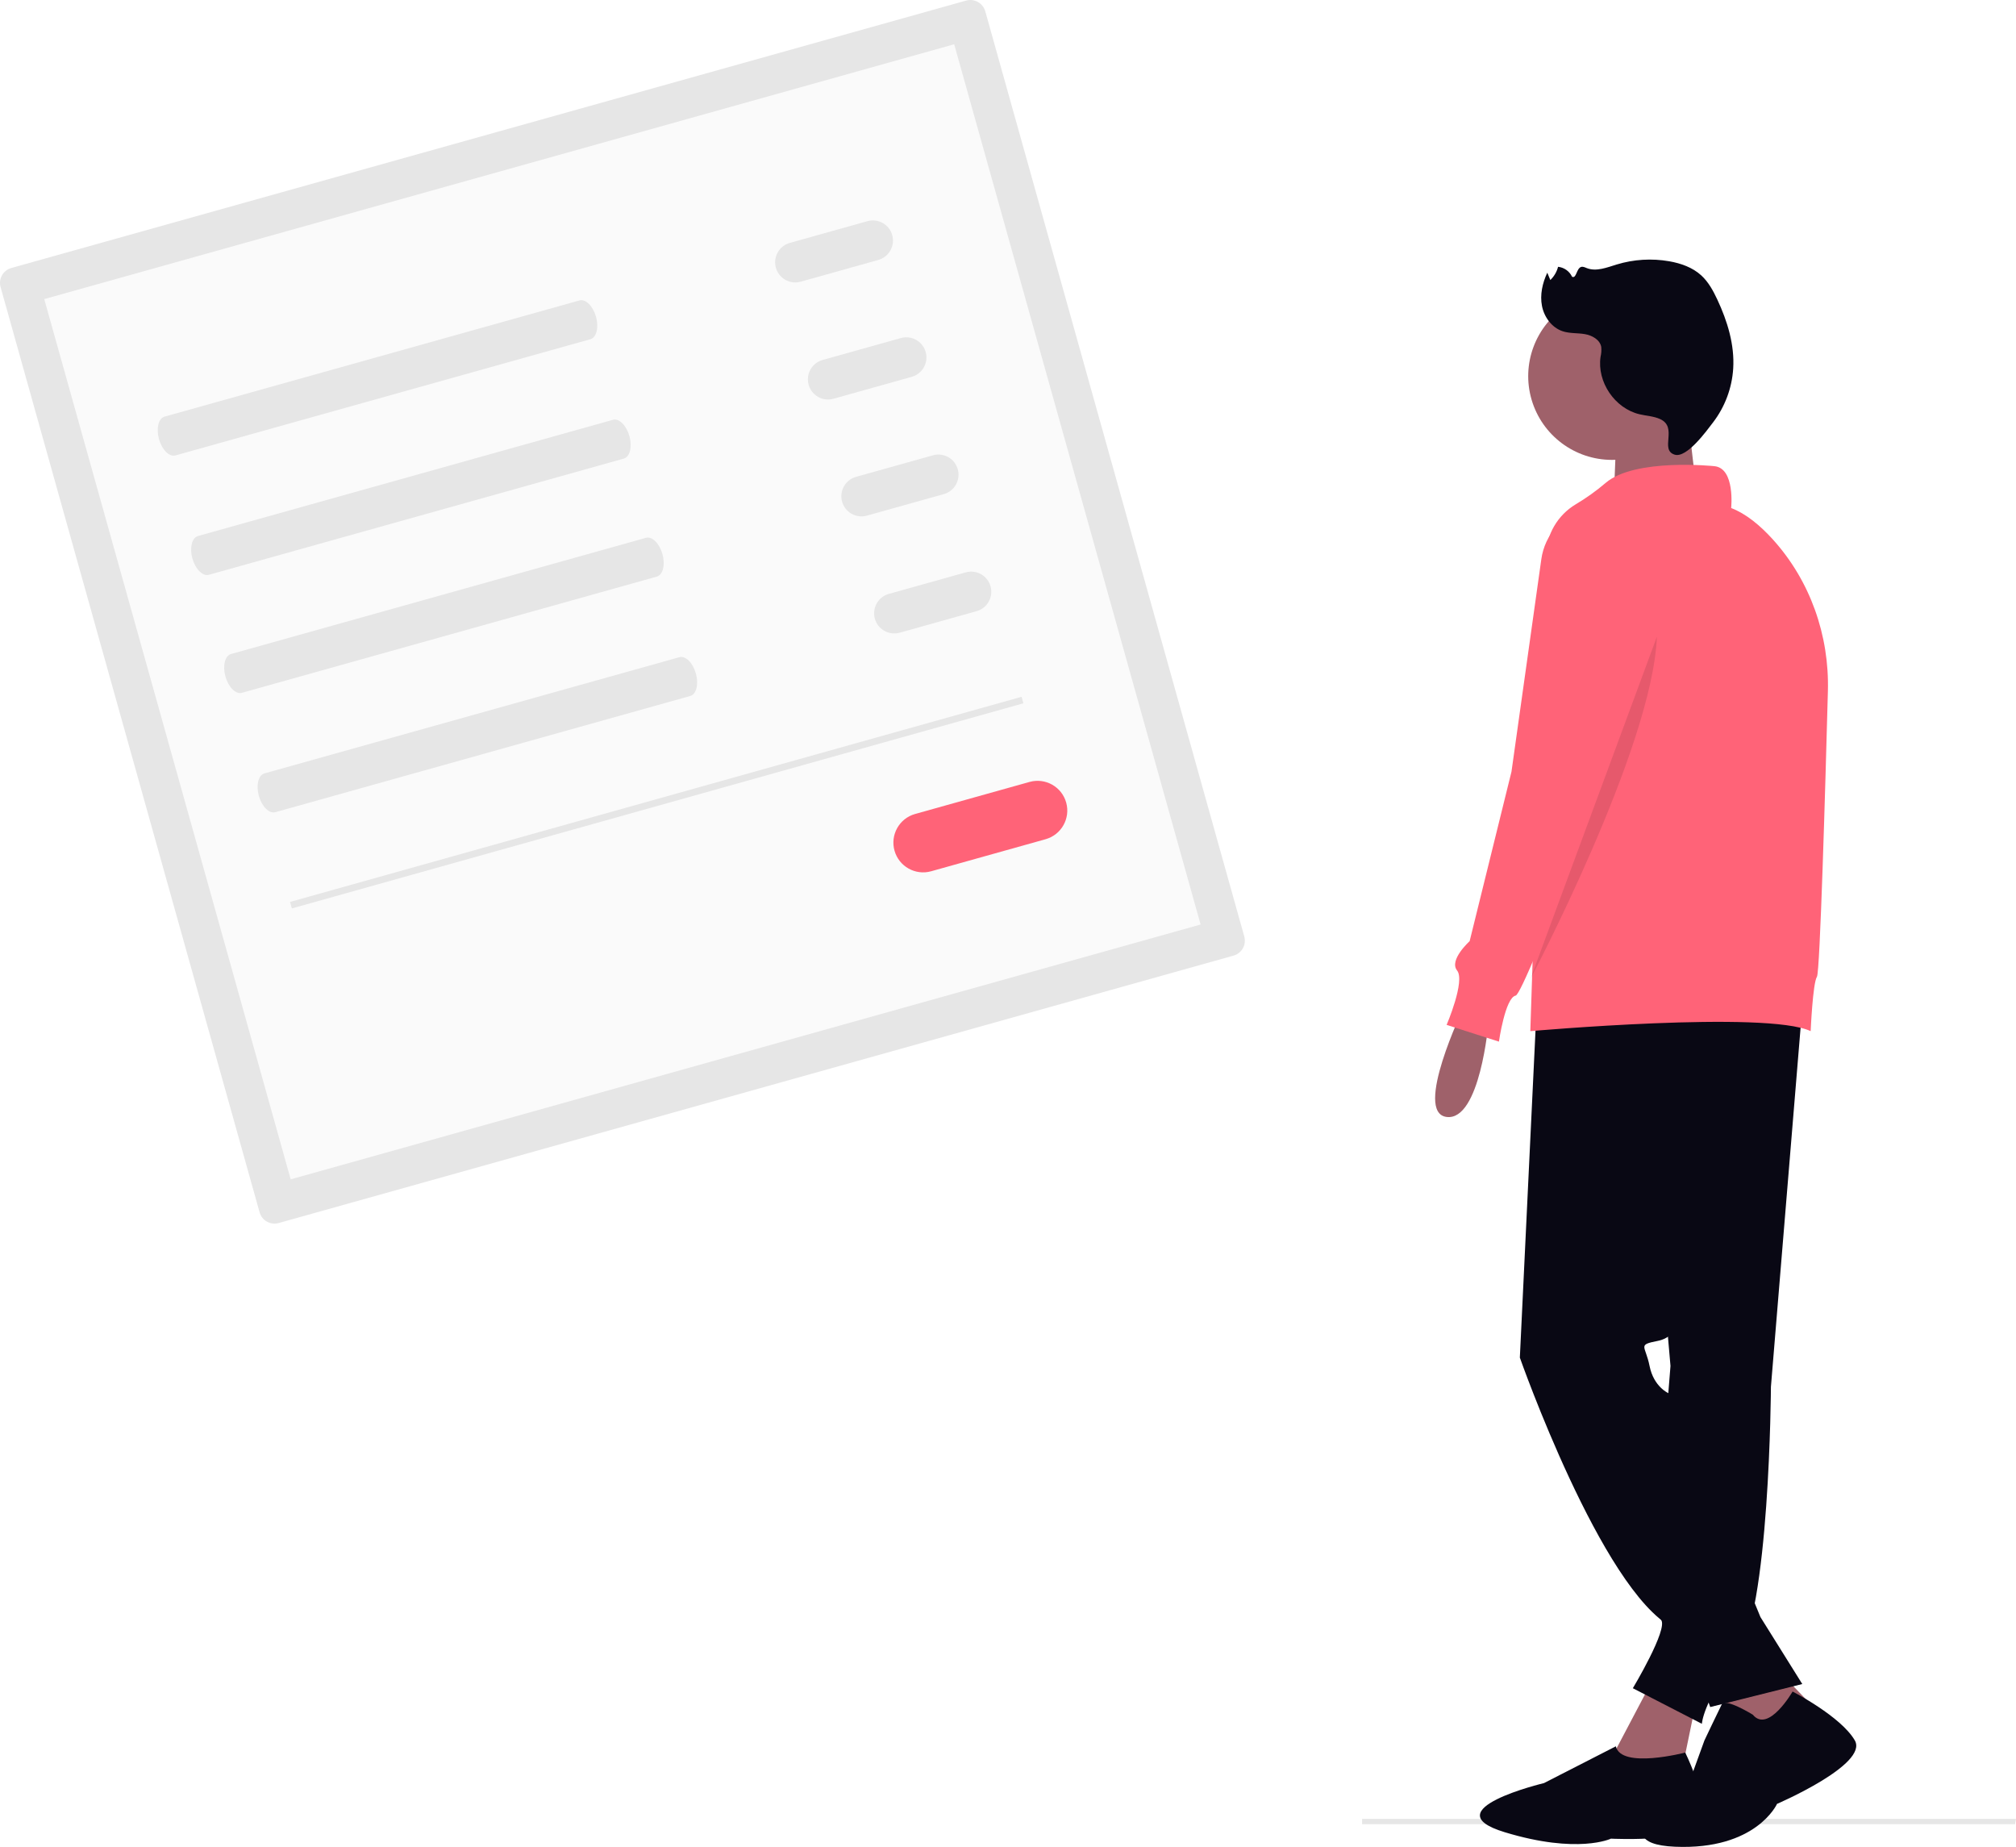
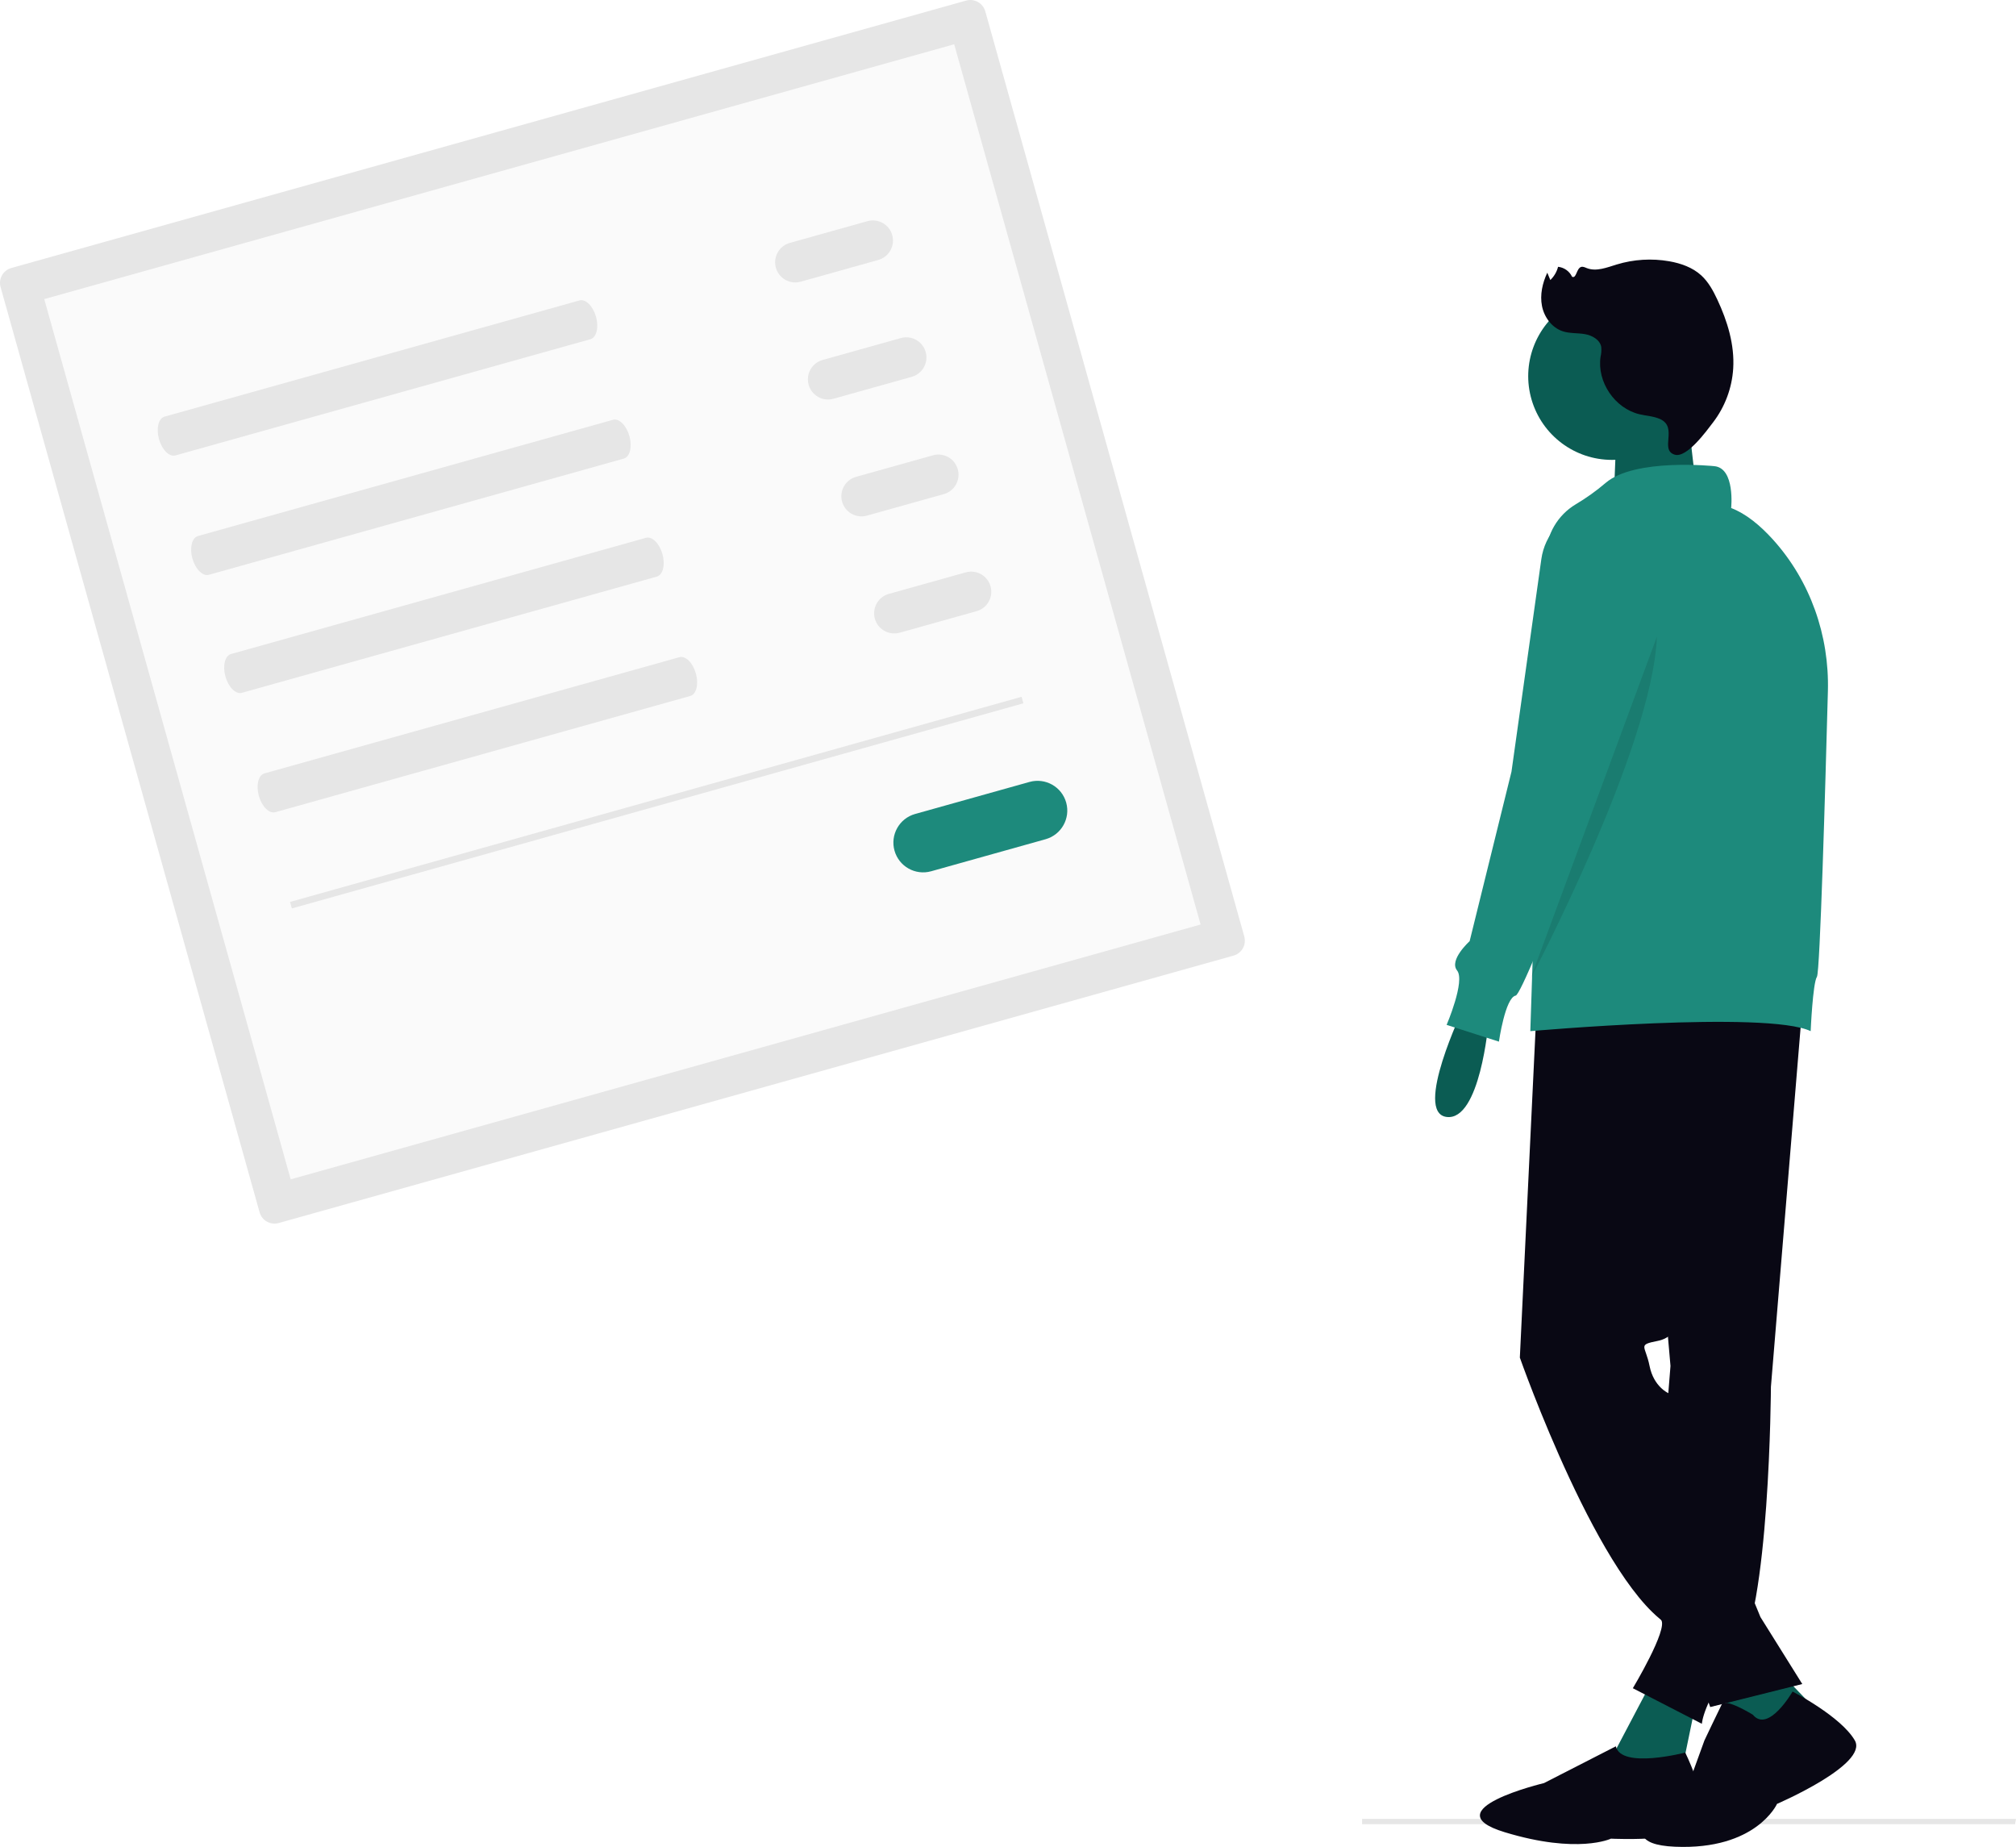
<svg xmlns="http://www.w3.org/2000/svg" width="960.744" height="880" viewBox="0 0 960.744 880" role="img" artist="Katerina Limpitsouni" source="https://undraw.co/">
  <g transform="translate(-495.31 -203.368)">
    <path d="M651.149,535.529H339.991v-2.542H651.61Z" transform="translate(804.443 537.013)" fill="#e6e6e6" />
    <path d="M306.337,350.847a7.392,7.392,0,0,0-5.119,9.1L424.653,800.777a7.392,7.392,0,0,0,9.1,5.119L888.8,678.479a7.392,7.392,0,0,0,5.119-9.1L770.485,228.549a7.392,7.392,0,0,0-9.1-5.119Z" transform="translate(194.365 -19.788)" fill="#e6e6e6" />
    <path d="M431.491,777.1l433.631-121.42L747.683,236.264,314.052,357.684Z" transform="translate(202.347 -11.806)" fill="#fafafa" />
    <path d="M350.918,367.539c-2.893.81-4.086,5.616-2.659,10.712s4.942,8.584,7.835,7.774l197.773-55.378c2.893-.81,4.086-5.616,2.659-10.712s-4.942-8.584-7.835-7.774Z" transform="translate(222.813 34.344)" fill="#e6e6e6" />
    <path d="M360.817,402.89c-2.893.81-4.086,5.616-2.659,10.712s4.942,8.584,7.835,7.774L563.766,366c2.893-.81,4.086-5.616,2.659-10.712s-4.942-8.584-7.835-7.774Z" transform="translate(228.841 55.873)" fill="#e6e6e6" />
    <path d="M370.6,437.835c-2.893.81-4.086,5.616-2.659,10.712s4.942,8.584,7.835,7.774l197.773-55.378c2.893-.81,4.086-5.616,2.659-10.712s-4.942-8.584-7.835-7.774Z" transform="translate(234.8 77.154)" fill="#e6e6e6" />
    <path d="M380.5,473.187c-2.893.81-4.086,5.616-2.659,10.712s4.942,8.584,7.835,7.774L583.45,436.295c2.893-.81,4.086-5.616,2.659-10.712s-4.942-8.584-7.835-7.774Z" transform="translate(240.828 98.683)" fill="#e6e6e6" />
    <path d="M537.634,299.111a9.6,9.6,0,1,0,5.176,18.486l36.973-10.353a9.6,9.6,0,0,0-5.176-18.486Z" transform="translate(334.237 19.946)" fill="#e6e6e6" />
    <path d="M547.341,333.778a9.6,9.6,0,1,0,5.176,18.486l36.972-10.353a9.6,9.6,0,1,0-5.176-18.486Z" transform="translate(340.149 41.057)" fill="#e6e6e6" />
    <path d="M557.048,368.445a9.6,9.6,0,0,0,5.176,18.486L599.2,376.578a9.6,9.6,0,0,0-5.176-18.486Z" transform="translate(346.059 62.168)" fill="#e6e6e6" />
    <path d="M566.755,403.111a9.6,9.6,0,0,0,5.176,18.486L608.9,411.245a9.6,9.6,0,0,0-5.176-18.486Z" transform="translate(351.971 83.28)" fill="#e6e6e6" />
-     <path d="M578.175,466.478a14.172,14.172,0,0,0,7.643,27.294l54.588-15.285a14.172,14.172,0,0,0-7.643-27.294h0Z" transform="translate(353.211 124.736)" fill="#ff6378" />
+     <path d="M578.175,466.478a14.172,14.172,0,0,0,7.643,27.294l54.588-15.285a14.172,14.172,0,0,0-7.643-27.294h0Z" transform="translate(353.211 124.736)" fill="#1d8a7c" />
    <rect width="362.023" height="3.218" transform="matrix(0.963, -0.27, 0.27, 0.963, 633.519, 633.115)" fill="#e6e6e6" />
    <g transform="translate(1179.229 308.346)">
-       <path d="M408.038,445.911s-23.929,49.852-7.976,51.846S420,452.891,420,452.891Z" transform="translate(-394.578 -70.538)" fill="#9f616a" />
-       <path d="M380.379,206.911h0a29.45,29.45,0,0,0-21.669,24.383L344.486,332.538,324.545,413.3s-9.97,8.973-5.982,13.959-4.985,25.923-4.985,25.923l24.926,7.976s2.991-20.938,7.976-21.935c4.381-.876,53.425-131.891,65.246-163.629,1.63-4.376,2.552-6.865,2.552-6.865S412.284,201.925,380.379,206.911Z" transform="translate(-308.096 -69.831)" fill="#ff6378" />
-       <path d="M194.141,724.945l-19.45,36.91,32.411,9.453,6.9-33.381Z" transform="translate(-89.953 -30.521)" fill="#9f616a" />
+       <path d="M408.038,445.911s-23.929,49.852-7.976,51.846S420,452.891,420,452.891Z" transform="translate(-394.578 -70.538)" fill="#0b5c53" />
+       <path d="M380.379,206.911h0a29.45,29.45,0,0,0-21.669,24.383L344.486,332.538,324.545,413.3s-9.97,8.973-5.982,13.959-4.985,25.923-4.985,25.923l24.926,7.976s2.991-20.938,7.976-21.935c4.381-.876,53.425-131.891,65.246-163.629,1.63-4.376,2.552-6.865,2.552-6.865S412.284,201.925,380.379,206.911Z" transform="translate(-308.096 -69.831)" fill="#1d8a7c" />
+       <path d="M194.141,724.945l-19.45,36.91,32.411,9.453,6.9-33.381Z" transform="translate(-89.953 -30.521)" fill="#0b5c53" />
      <path d="M345.418,792.282l-34.261,17.529s-53.619,12.782-18.708,23.4,50.626,3.072,50.626,3.072,45.669,2.375,44.932-10.367-9.521-30.658-9.521-30.658S347.921,803.25,345.418,792.282Z" transform="translate(-259.285 -65.194)" fill="#090814" />
      <path d="M329.553,445.342,314.6,626.305s-.5,108.179-16.451,129.117-16.451,31.407-16.451,31.407l-32.9-16.95s16.95-28.243,13.46-32.567A24.1,24.1,0,0,1,257.766,728l8.973-111.669L249.79,421.912Z" transform="translate(-154.572 -70.47)" fill="#090814" />
      <path d="M267.578,787.911" transform="translate(-115.527 -71.551)" fill="none" stroke="#090814" stroke-miterlimit="10" stroke-width="1" />
-       <path d="M113.155,724.933l13.959,36.891L167,746.868l-24.926-25.923Z" transform="translate(20.948 -30.507)" fill="#9f616a" />
+       <path d="M113.155,724.933l13.959,36.891L167,746.868l-24.926-25.923Z" transform="translate(20.948 -30.507)" fill="#0b5c53" />
      <path d="M252.554,445.9,244.578,612.4s38.885,110.672,72.784,128.619c0,0,0,21.935,7.976,25.923a20.025,20.025,0,0,1,9.97,11.965l43.87-10.967-19.941-31.906-43.87-106.684s-6.979-2.991-8.973-12.962-5.982-9.97,3.988-11.964,9.97-11.965,9.97-11.965l32.9-151.55Z" transform="translate(-204.199 -70.525)" fill="#090814" />
-       <path d="M.245,4.062C2.874,7.35,5.07,30.543,6.26,45.986A39.892,39.892,0,1,0,42.619,22.516c-.545,0-1.09.011-1.632.033C41.355,11.142,42.124.082,42.124.082S38.361,0,33.085,0C19.937,0-2.6.509.245,4.062Z" transform="translate(126.875 136.659) rotate(180)" fill="#9f616a" />
-       <path d="M320.04,186.91s-37.887-3.988-51.846,7.976A102.592,102.592,0,0,1,253.915,205.1a29.287,29.287,0,0,0-14.21,24.248l-7.4,226.762s112.665-9.97,133.6,0c0,0,1-22.932,2.991-25.923,1.454-2.181,3.967-89.142,5.223-136.114.708-26.507-8.4-52.51-26.178-72.186-6.043-6.689-12.795-12.3-19.924-15.038C328.017,206.85,330.011,187.907,320.04,186.91Z" transform="translate(-186.935 -69.772)" fill="#ff6378" />
+       <path d="M.245,4.062C2.874,7.35,5.07,30.543,6.26,45.986A39.892,39.892,0,1,0,42.619,22.516c-.545,0-1.09.011-1.632.033C41.355,11.142,42.124.082,42.124.082S38.361,0,33.085,0C19.937,0-2.6.509.245,4.062Z" transform="translate(126.875 136.659) rotate(180)" fill="#0b5c53" />
+       <path d="M320.04,186.91s-37.887-3.988-51.846,7.976A102.592,102.592,0,0,1,253.915,205.1a29.287,29.287,0,0,0-14.21,24.248l-7.4,226.762s112.665-9.97,133.6,0c0,0,1-22.932,2.991-25.923,1.454-2.181,3.967-89.142,5.223-136.114.708-26.507-8.4-52.51-26.178-72.186-6.043-6.689-12.795-12.3-19.924-15.038C328.017,206.85,330.011,187.907,320.04,186.91Z" transform="translate(-186.935 -69.772)" fill="#1d8a7c" />
      <path d="M374.4,268.411,314.078,431.6S372.4,321.255,374.4,268.411Z" transform="translate(-268.712 -70.016)" opacity="0.1" />
      <path d="M75.27,72.537c-3.373-.2-6.666.939-10.015,1.383-11.983,1.591-24.449-7.1-27.1-18.9A14.5,14.5,0,0,0,36.774,50.5c-1.844-3.011-6.044-3.585-9.507-2.893S20.522,49.925,17,50.11c-5.444.286-10.671-3.066-13.573-7.682S-.3,32.133.091,26.695L2.7,29.434a13.257,13.257,0,0,0,1.182-7.205A8.361,8.361,0,0,1,11.8,24.256c2.3.245.565-4.269,2.274-5.829.716-.653,1.814-.53,2.783-.521,4.9.047,8.857-3.7,12.715-6.712A54.029,54.029,0,0,1,52.394.785C57.923-.293,63.8-.467,69.045,1.592c4.306,1.691,7.91,4.77,11.244,7.976C88.5,17.462,95.767,26.736,99.182,37.6a47.189,47.189,0,0,1,.226,27.362c-1.376,4.644-5.523,20.55-11.594,20.92C80.185,86.348,84.765,73.1,75.27,72.537Z" transform="translate(62.936 0) rotate(21)" fill="#090814" />
      <path d="M262.56,785.419s-13.182-8.169-14.83-4.9-8.239,17.155-8.239,17.155l-7.415,20.422s-45.314,28.591-6.591,30.225S274.094,827.9,274.094,827.9s43.666-18.788,37.075-30.225-29.66-23.3-29.66-23.3S269.975,794.405,262.56,785.419Z" transform="translate(-111.149 -73.384)" fill="#090814" />
    </g>
  </g>
</svg>
